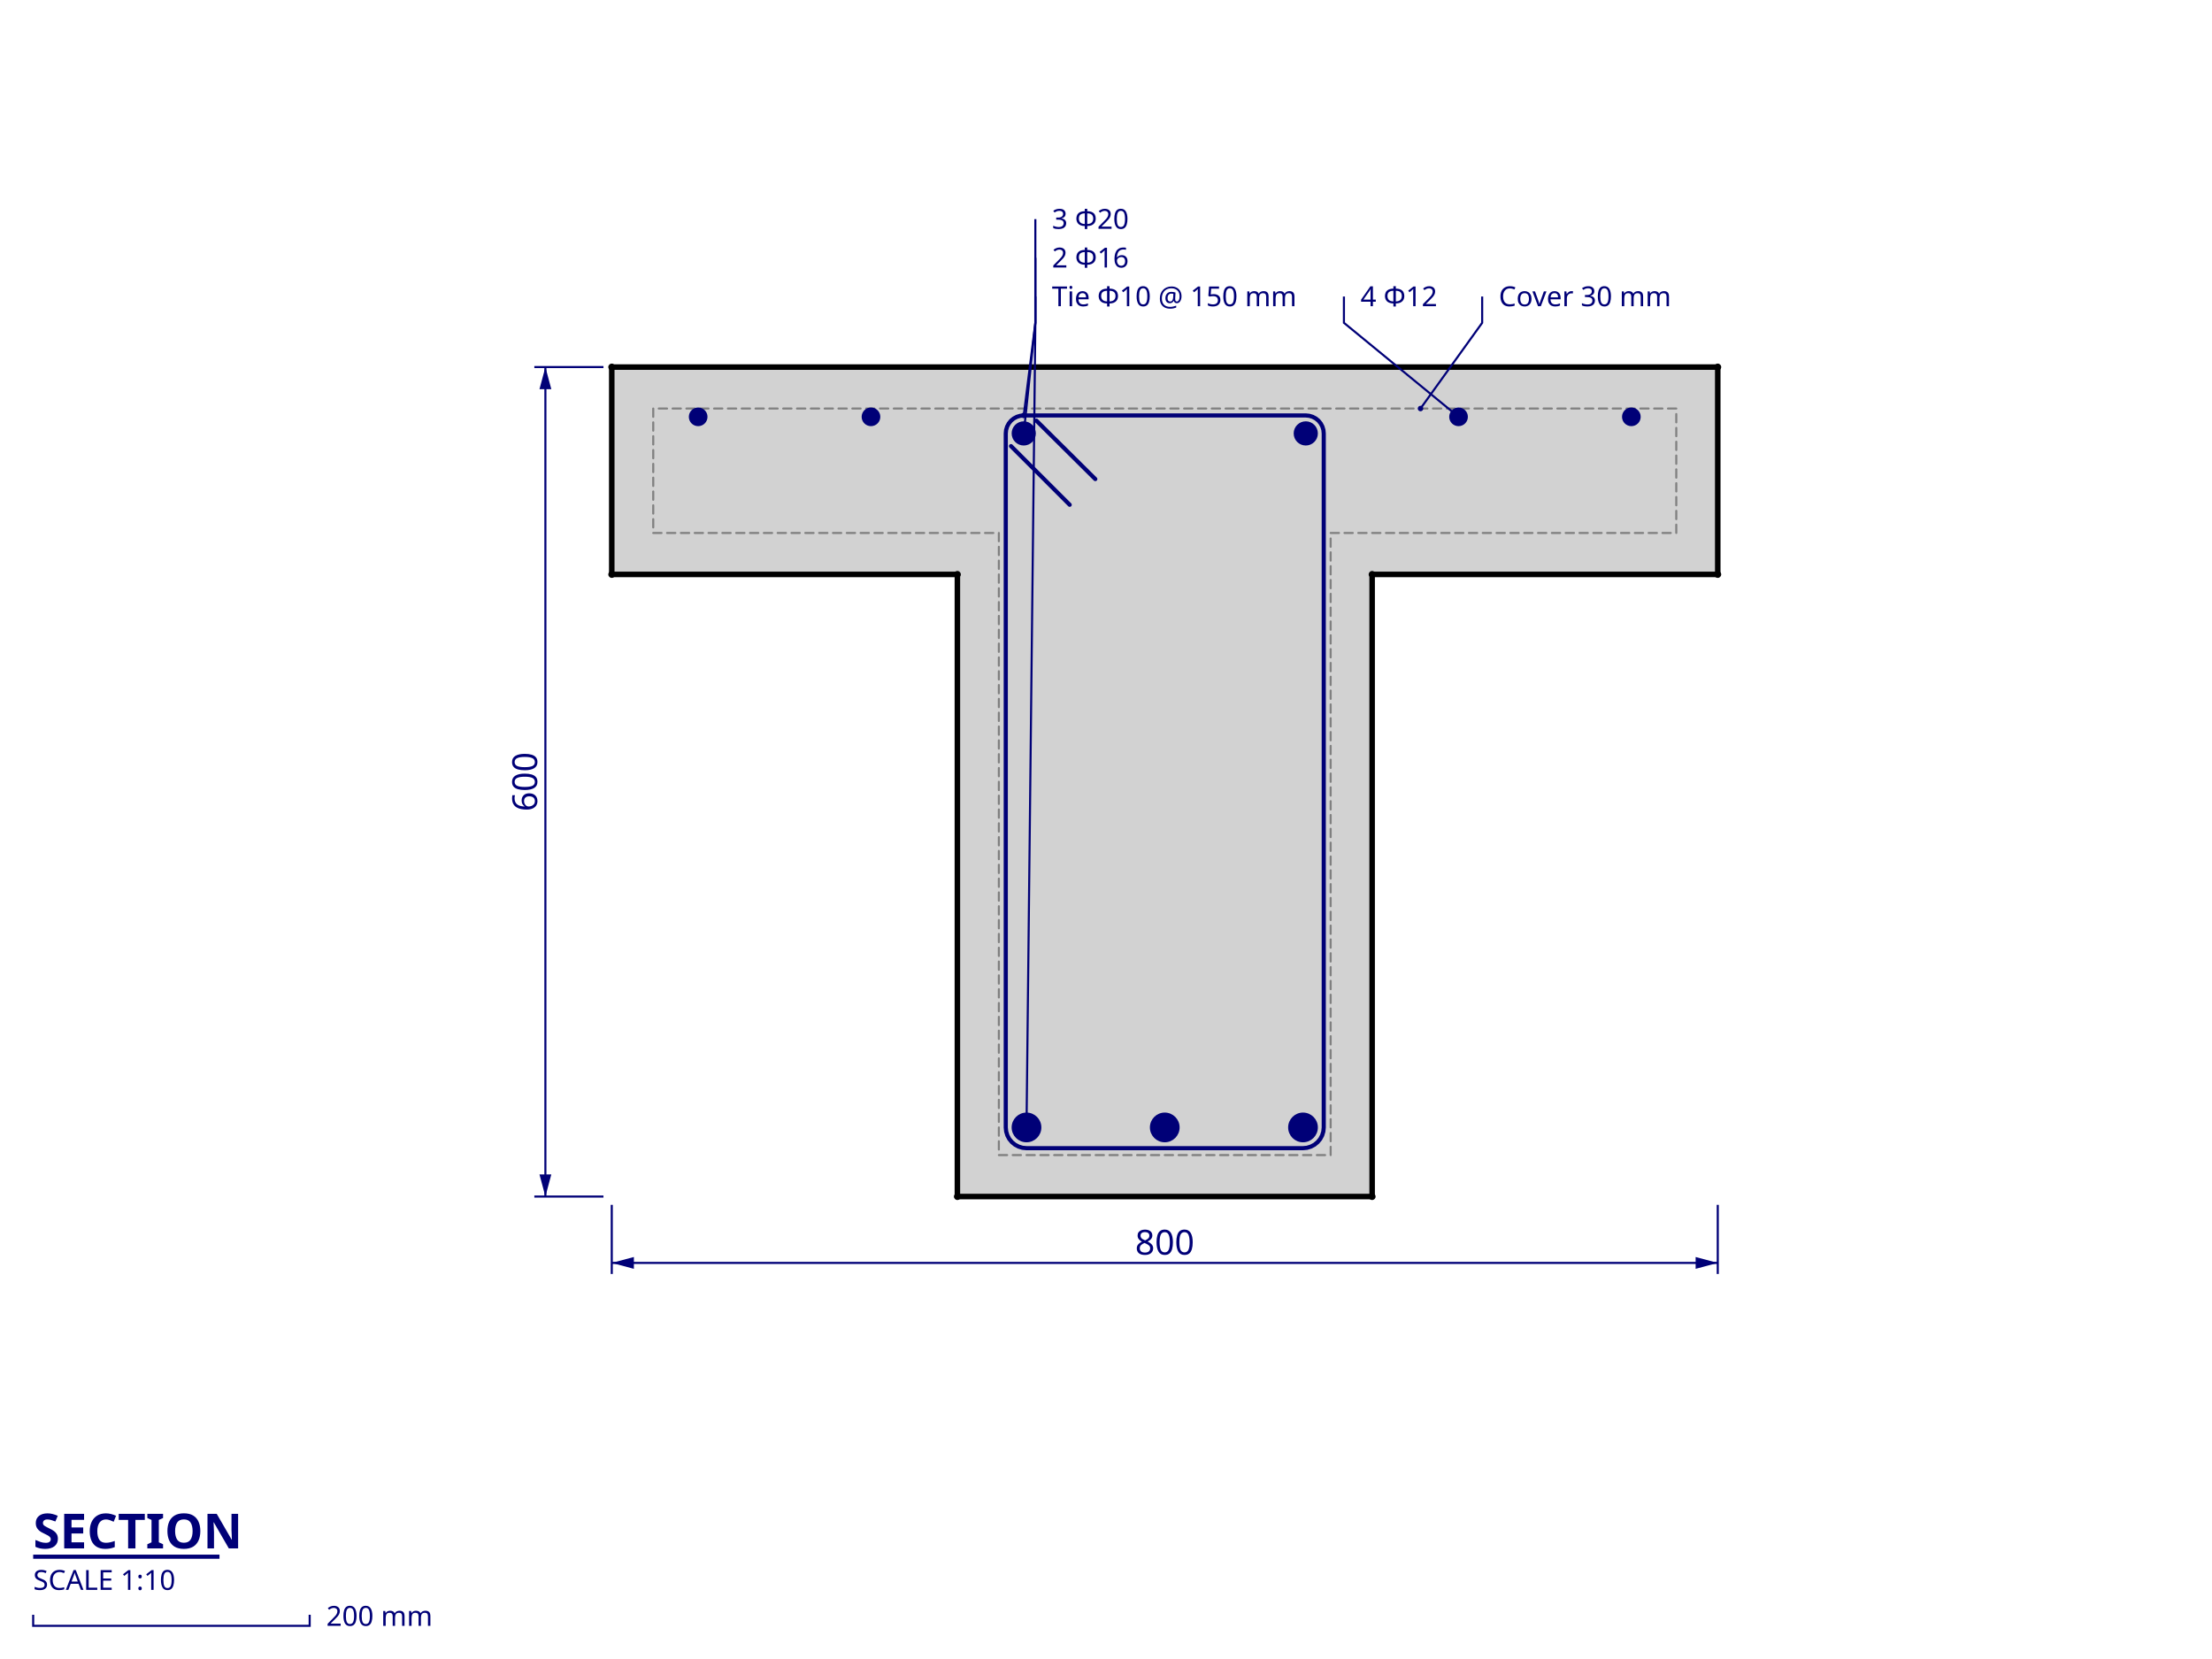
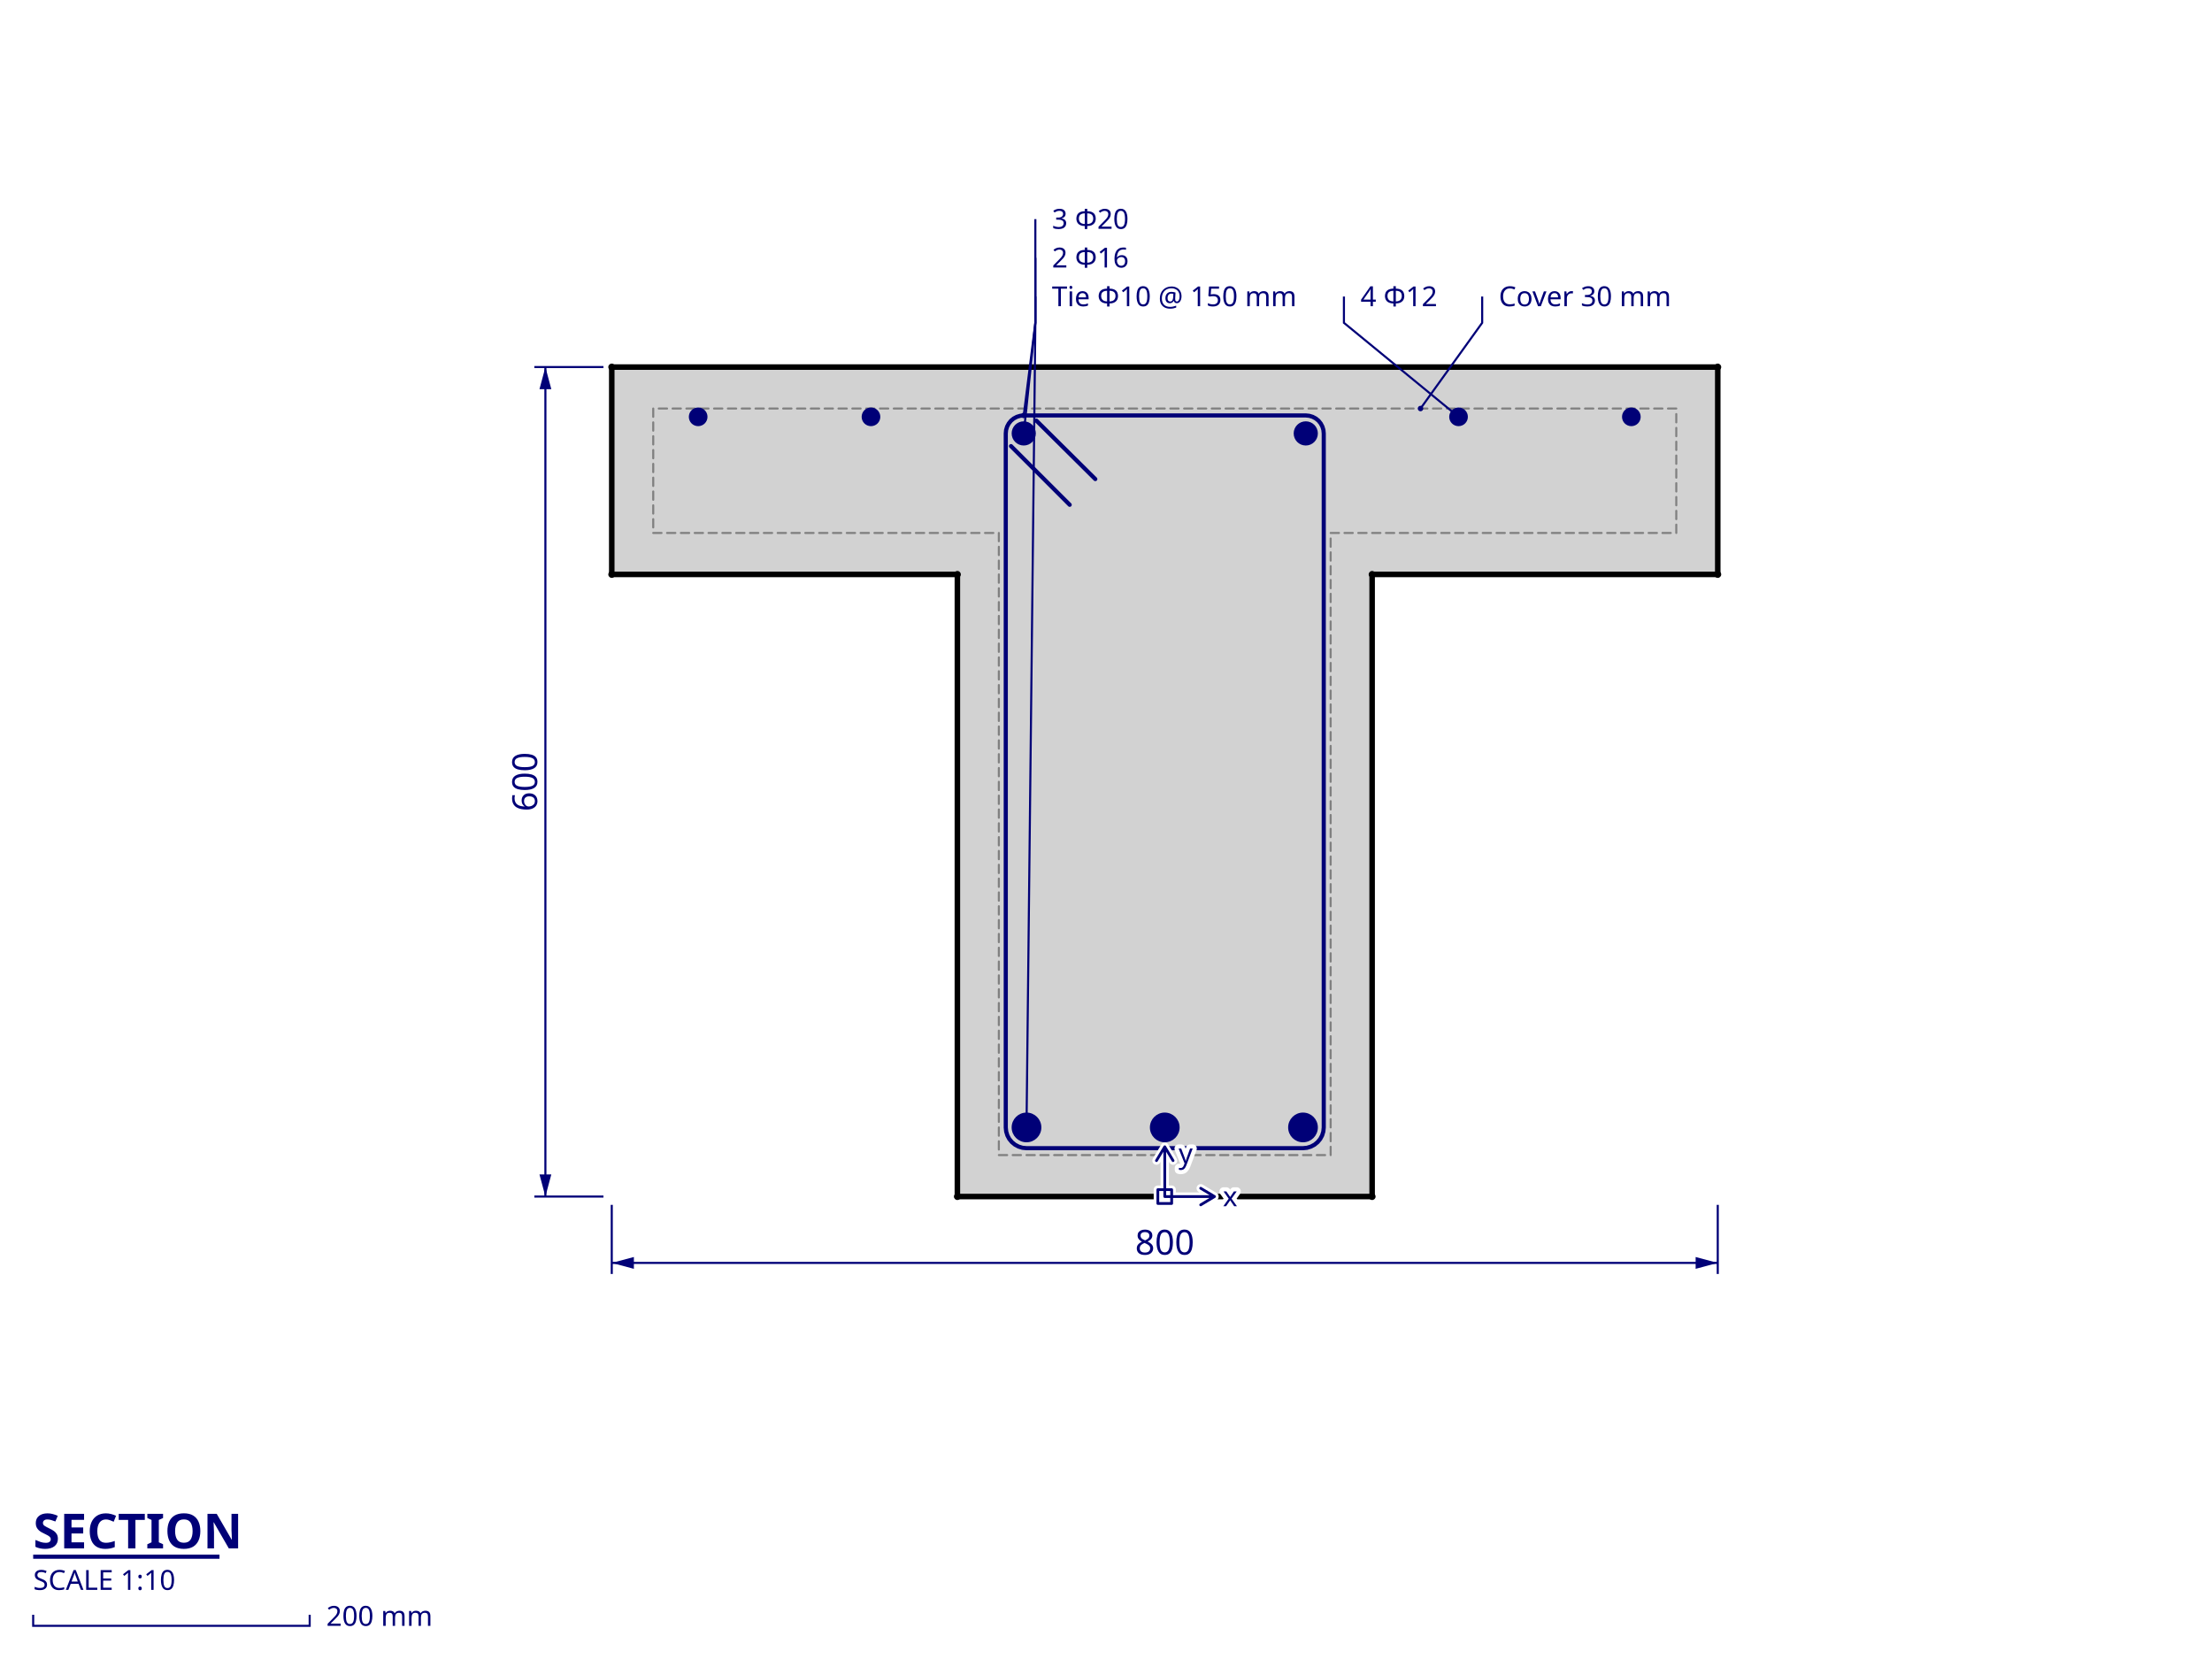
<svg xmlns="http://www.w3.org/2000/svg" width="800" height="600" viewBox="0 0 800 600" data-view="top">
  <rect width="800" height="600" fill="#ffffff" />
  <g class="faces" fill="none" stroke="#000000" stroke-width="1" stroke-linecap="round" stroke-linejoin="round">
</g>
  <g class="concrete" fill="#d2d2d2" stroke="#000000" stroke-width="2" stroke-linecap="round" stroke-linejoin="round">
    <g data-id="10">
      <path d="M346.25 432.75 L496.25 432.75 L496.25 207.75 L621.25 207.75 L621.25 132.75 L221.25 132.75 L221.25 207.75 L346.25 207.75 Z" fill-rule="evenodd" />
    </g>
  </g>
  <g class="cover" fill="none" stroke="#808080" stroke-width="0.75" stroke-linecap="round" stroke-linejoin="round" stroke-dasharray="3 2">
    <g data-id="30">
      <path d="M361.25 417.75 L481.25 417.75 L481.25 192.75 L606.25 192.75 L606.25 147.75 L236.25 147.75 L236.25 192.75 L361.25 192.75 Z" />
    </g>
  </g>
  <g class="hoop" fill="none" stroke="#000077" stroke-width="1.5" stroke-linecap="round" stroke-linejoin="round">
    <g data-id="29">
      <path d="M370.25 150.25 L368.98 150.38 L367.76 150.75 L366.63 151.35 L365.64 152.16 L364.84 153.15 L364.24 154.28 L363.87 155.5 L363.75 156.78 L363.75 407.78 L363.9 409.24 L364.33 410.64 L365.02 411.93 L365.96 413.06 L367.09 413.99 L368.39 414.68 L369.79 415.11 L371.25 415.25 L471.25 415.25 L472.71 415.11 L474.11 414.68 L475.41 413.99 L476.54 413.06 L477.48 411.93 L478.17 410.64 L478.6 409.24 L478.75 407.78 L478.75 156.78 L478.63 155.5 L478.26 154.28 L477.66 153.15 L476.86 152.16 L475.87 151.35 L474.74 150.75 L473.52 150.38 L472.25 150.25 Z" />
      <path d="M365.65 161.35 L386.87 182.56" />
      <path d="M374.83 152.14 L396.13 173.26" />
    </g>
  </g>
  <g class="bar" fill="#000077" stroke="#000077" stroke-width="0.75" stroke-linecap="round" stroke-linejoin="round">
    <g data-id="12">
      <circle cx="371.25" cy="407.75" r="5" />
    </g>
    <g data-id="14">
      <circle cx="421.25" cy="407.75" r="5" />
    </g>
    <g data-id="16">
      <circle cx="471.25" cy="407.75" r="5" />
    </g>
    <g data-id="18">
      <circle cx="370.25" cy="156.75" r="4" />
    </g>
    <g data-id="20">
      <circle cx="472.25" cy="156.75" r="4" />
    </g>
    <g data-id="22">
      <circle cx="252.5" cy="150.75" r="3" />
    </g>
    <g data-id="24">
      <circle cx="315" cy="150.75" r="3" />
    </g>
    <g data-id="26">
      <circle cx="527.5" cy="150.75" r="3" />
    </g>
    <g data-id="28">
      <circle cx="590" cy="150.75" r="3" />
    </g>
  </g>
  <g class="edges" fill="none" stroke="#000000" stroke-width="1.5" stroke-linecap="round" stroke-linejoin="round">
</g>
  <g class="points" fill="#000000">
    <g data-id="2">
      <circle cx="346.25" cy="432.75" r="1.25" fill="#000000" stroke="none" />
    </g>
    <g data-id="3">
      <circle cx="496.25" cy="432.75" r="1.25" fill="#000000" stroke="none" />
    </g>
    <g data-id="4">
      <circle cx="496.25" cy="207.75" r="1.25" fill="#000000" stroke="none" />
    </g>
    <g data-id="5">
      <circle cx="621.25" cy="207.75" r="1.25" fill="#000000" stroke="none" />
    </g>
    <g data-id="6">
      <circle cx="621.25" cy="132.75" r="1.25" fill="#000000" stroke="none" />
    </g>
    <g data-id="7">
      <circle cx="221.25" cy="132.75" r="1.25" fill="#000000" stroke="none" />
    </g>
    <g data-id="8">
      <circle cx="221.25" cy="207.75" r="1.25" fill="#000000" stroke="none" />
    </g>
    <g data-id="9">
      <circle cx="346.25" cy="207.75" r="1.25" fill="#000000" stroke="none" />
    </g>
  </g>
  <g class="annotation" font-family="Arial Narrow, Archivo Narrow, sans-serif" fill="#000077" stroke="#000077" stroke-width="0.75">
    <g class="tag">
      <path d="M371.25 407.75 L374.45 116.75 L374.45 79.25" fill="none" />
      <circle cx="371.25" cy="407.75" r="1" stroke="none" />
      <text x="380.45" y="82.75" stroke="none" font-size="10">3 Φ20</text>
    </g>
    <g class="tag">
      <path d="M370.25 156.75 L374.45 116.75 L374.45 93.25" fill="none" />
      <circle cx="370.25" cy="156.75" r="1" stroke="none" />
      <text x="380.45" y="96.75" stroke="none" font-size="10">2 Φ16</text>
    </g>
    <g class="tag">
      <path d="M370.25 150.25 L374.45 116.75 L374.45 107.25" fill="none" />
      <circle cx="370.25" cy="150.25" r="1" stroke="none" />
      <text x="380.45" y="110.75" stroke="none" font-size="10">Tie Φ10 @ 150 mm</text>
    </g>
    <g class="tag">
      <path d="M527.5 150.75 L486.05 116.75 L486.05 107.25" fill="none" />
      <circle cx="527.5" cy="150.75" r="1" stroke="none" />
      <text x="492.05" y="110.75" stroke="none" font-size="10">4 Φ12</text>
    </g>
    <g class="tag">
      <path d="M513.75 147.75 L536.05 116.75 L536.05 107.25" fill="none" />
      <circle cx="513.75" cy="147.75" r="1" stroke="none" />
      <text x="542.05" y="110.75" stroke="none" font-size="10">Cover 30 mm</text>
    </g>
    <g class="dimension" data-dim="width">
      <path d="M221.25 435.75 L221.25 460.75 M621.25 435.75 L621.25 460.75 M221.25 456.75 L621.25 456.75" fill="none" />
      <path d="M0 0 L8 -2.14 L8 2.14 Z" stroke="none" transform="translate(221.25 456.75) rotate(0)" />
      <path d="M0 0 L8 -2.14 L8 2.14 Z" stroke="none" transform="translate(621.25 456.75) rotate(180)" />
      <text x="421.25" y="453.75" text-anchor="middle" stroke="none" font-size="12.5">800</text>
    </g>
    <g class="dimension" data-dim="depth">
      <path d="M218.25 132.75 L193.25 132.75 M218.25 432.75 L193.25 432.75 M197.25 132.75 L197.25 432.75" fill="none" />
      <path d="M0 0 L8 -2.14 L8 2.14 Z" stroke="none" transform="translate(197.25 132.75) rotate(90)" />
      <path d="M0 0 L8 -2.14 L8 2.14 Z" stroke="none" transform="translate(197.25 432.75) rotate(-90)" />
      <text transform="translate(194.25 282.75) rotate(-90)" text-anchor="middle" stroke="none" font-size="12.5">600</text>
    </g>
  </g>
+   <g class="axes" fill="none" stroke-linecap="round" stroke-linejoin="round">
+     <path d="M418.75 430.25 h5 v5 h-5 Z M421.25 432.75 L439.25 432.75 M434.25 429.75 L439.25 432.75 L434.25 435.75 M421.25 432.75 L421.25 414.75 M418.25 419.75 L421.25 414.75 L424.25 419.75" stroke="#ffffff" stroke-width="3" />
+     <path d="M418.75 430.25 h5 v5 h-5 Z M421.25 432.75 L439.25 432.75 M434.25 429.75 L439.25 432.75 L434.25 435.75 M421.25 432.75 L421.25 414.75 M418.25 419.75 L421.25 414.75 L424.25 419.75" stroke="#000077" stroke-width="1" />
+     <text x="442.25" y="436.25" font-family="Arial Narrow, Archivo Narrow, sans-serif" font-size="10" fill="#000077" stroke="#ffffff" stroke-width="3" paint-order="stroke">x</text>
+     <text x="426.25" y="420.75" font-family="Arial Narrow, Archivo Narrow, sans-serif" font-size="10" fill="#000077" stroke="#ffffff" stroke-width="3" paint-order="stroke">y</text>
+   </g>
  <g class="text" font-family="Arial Narrow, Archivo Narrow, sans-serif" font-size="10" fill="#000077">
</g>
  <g class="legend" font-family="Arial Narrow, Archivo Narrow, sans-serif" font-size="10" fill="#000077" stroke="#000077" stroke-width="0.75">
    <path d="M12 584 L12 588 L112 588 L112 584" fill="none" />
    <text x="118" y="588" stroke="none">200 mm</text>
    <text class="view-title" x="12" y="560" stroke="none" font-family="Bahnschrift SemiBold Condensed, Bahnschrift, Saira SemiCondensed, Archivo Narrow, sans-serif" font-size="17.5" font-weight="600" data-view="top">SECTION</text>
    <path class="view-title-rule" d="M12 563 L79.38 563" fill="none" stroke-width="1.5" />
    <text class="scale-note" x="12" y="575" stroke="none">SCALE 1:10</text>
  </g>
</svg>
